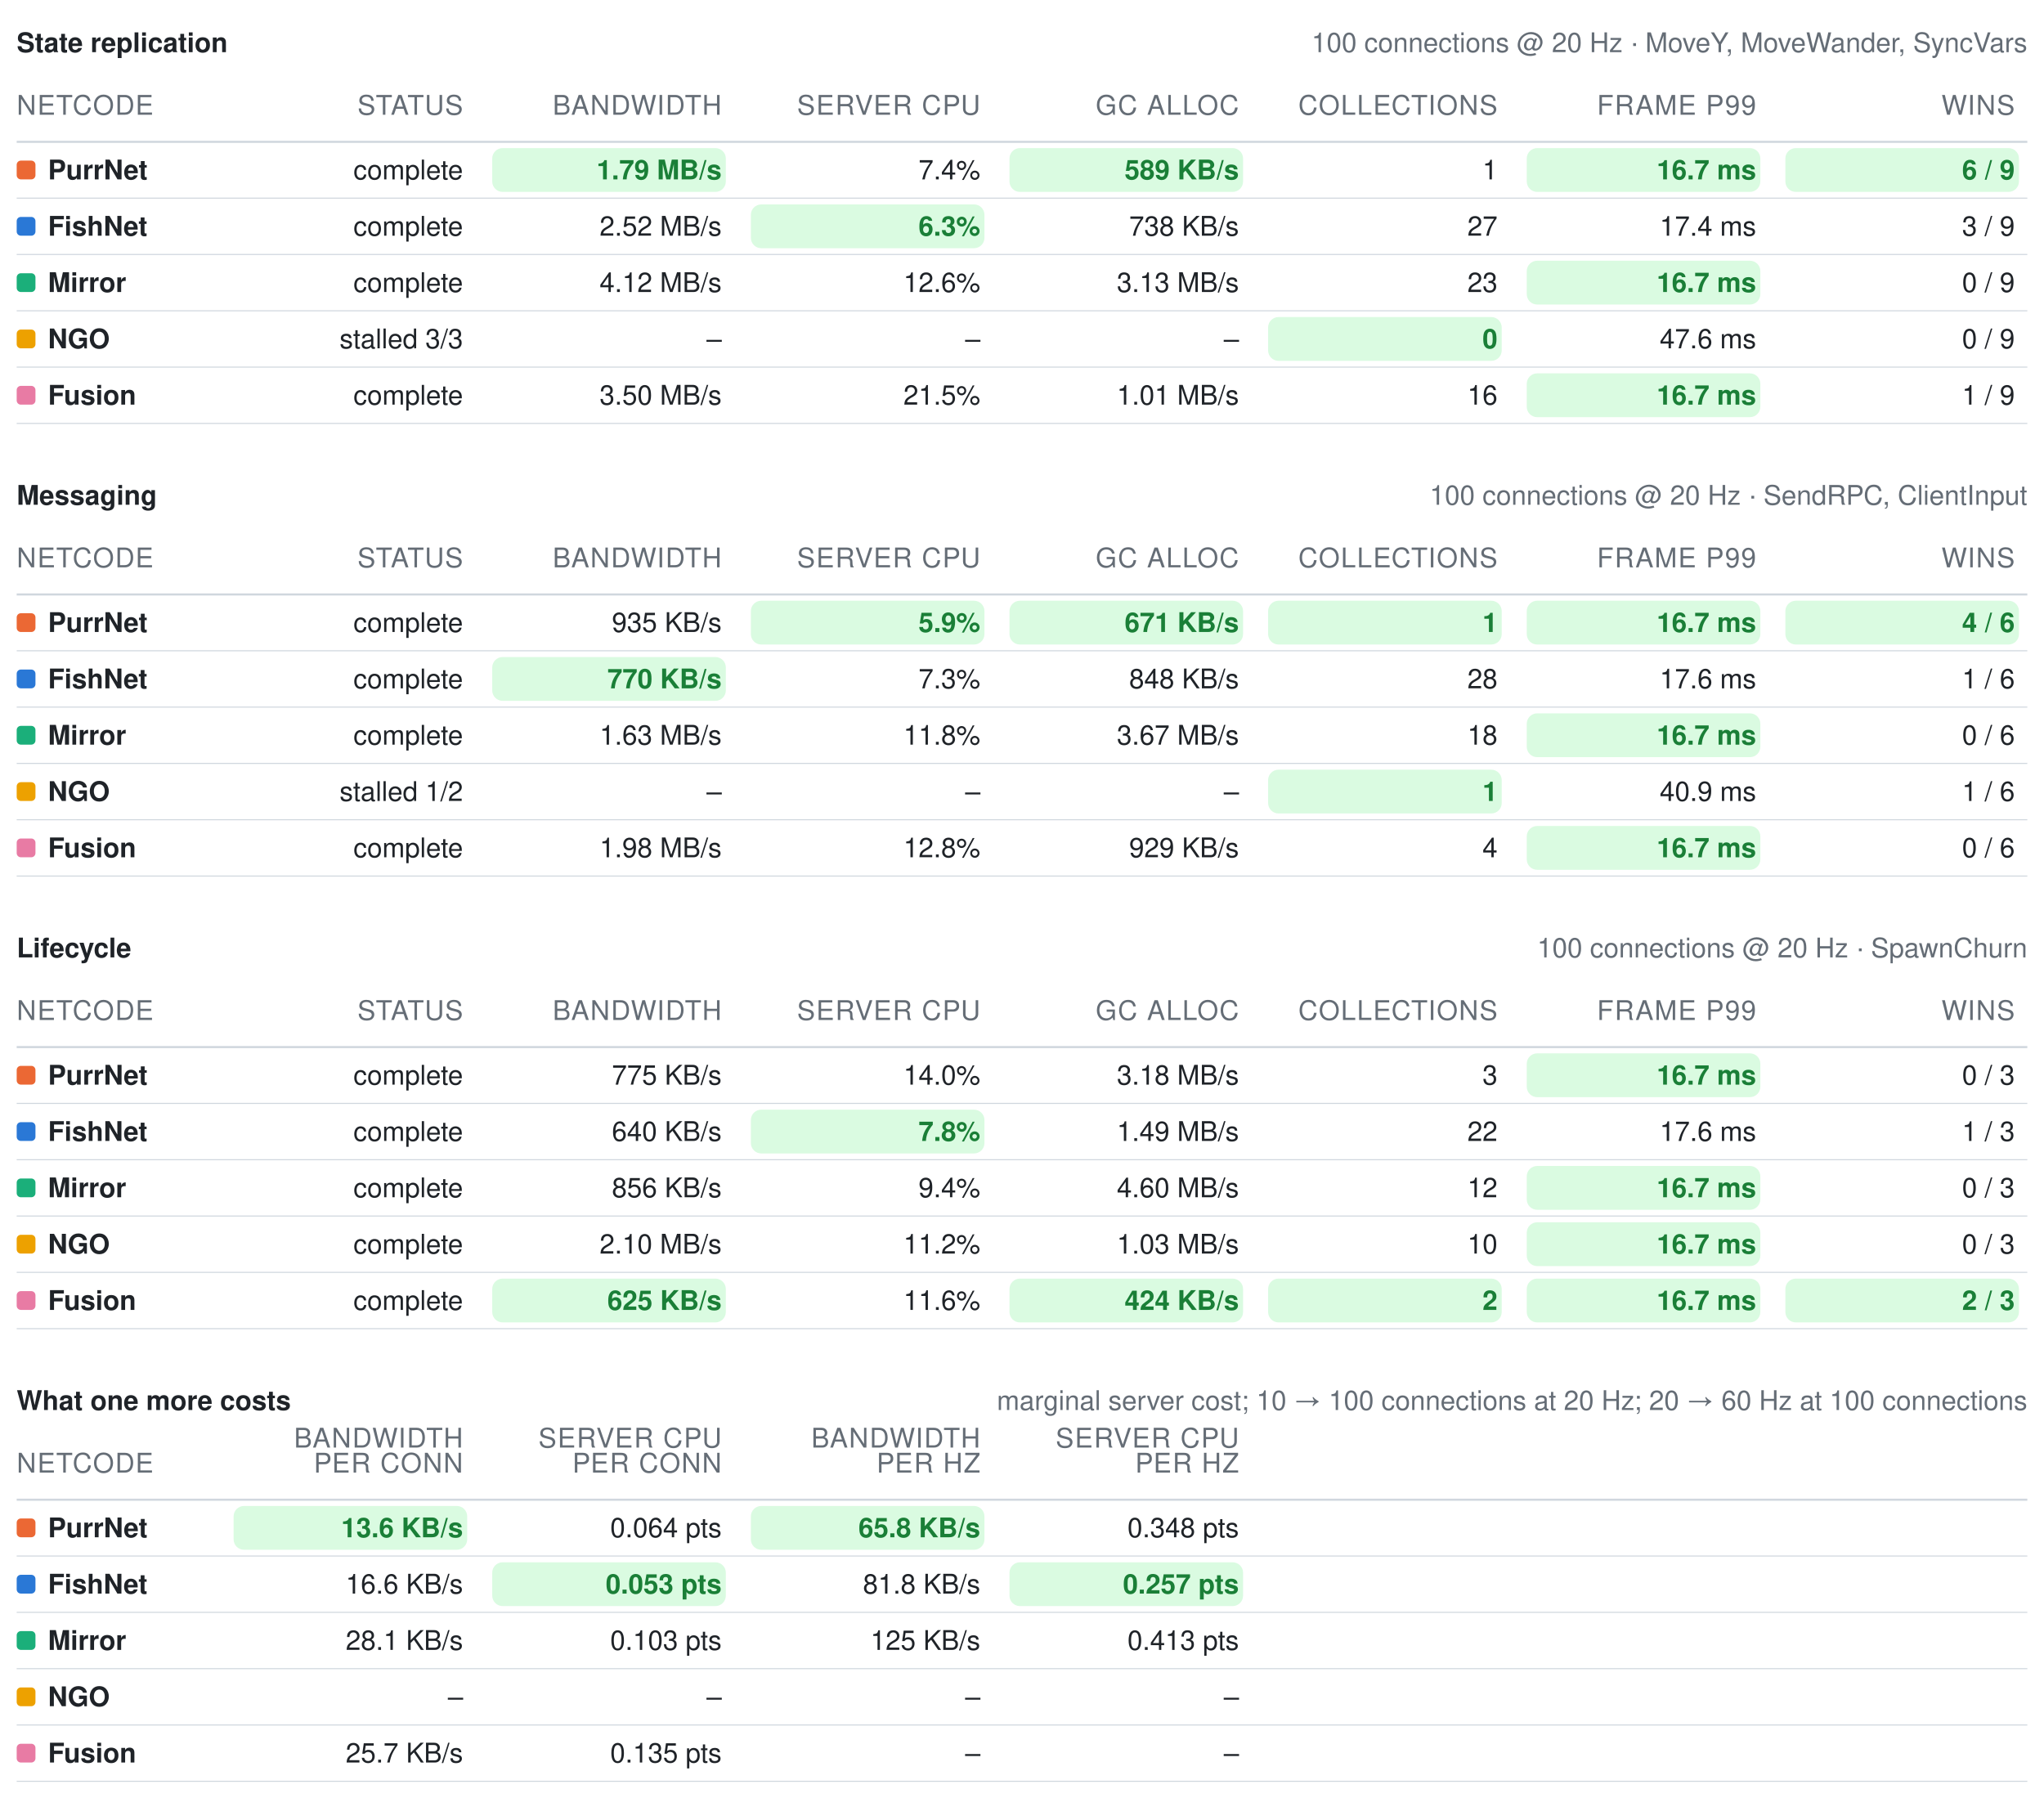
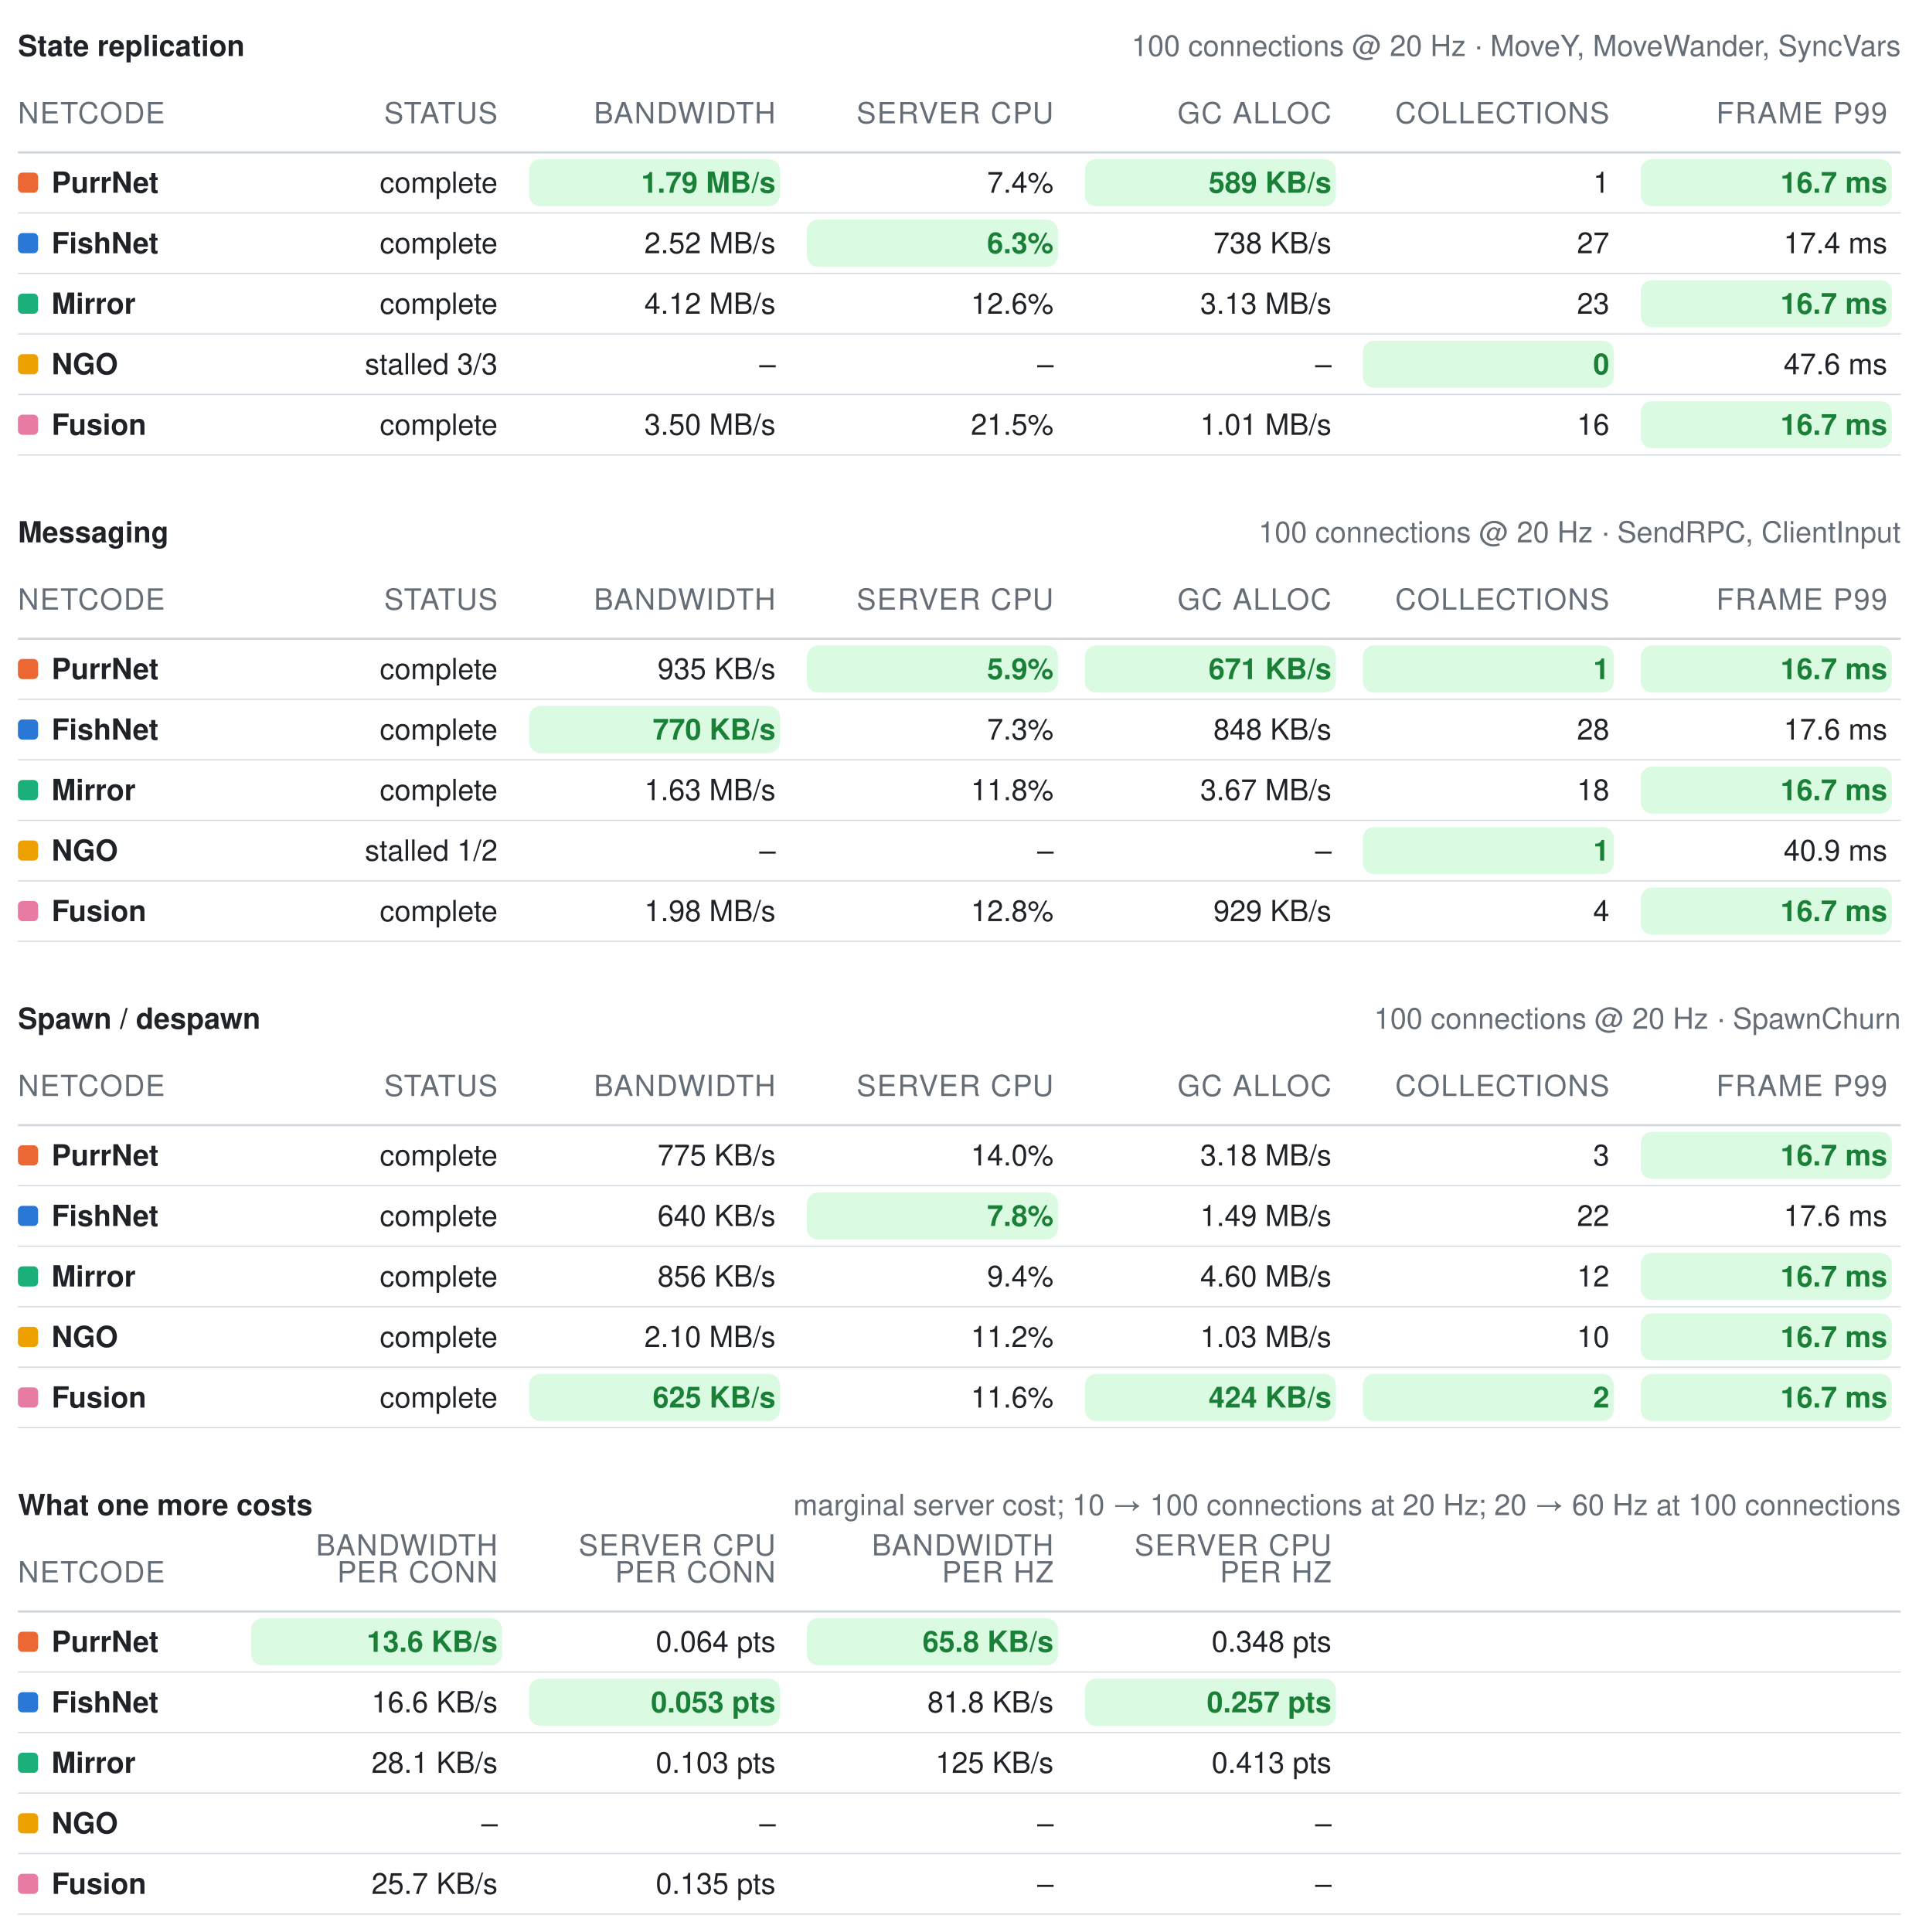
- <svg xmlns="http://www.w3.org/2000/svg" width="980" height="862" viewBox="0 0 980 862" role="img" aria-label="Benchmark summary tables">
+ <svg xmlns="http://www.w3.org/2000/svg" width="856" height="862" viewBox="0 0 856 862" role="img" aria-label="Benchmark summary tables">
  <style>text{font-family:-apple-system, BlinkMacSystemFont, Segoe UI, Helvetica, Arial, sans-serif;font-size:13px;font-variant-numeric:tabular-nums}</style>
  <text x="8" y="25" font-weight="600" fill="#1f2328">State replication</text>
-   <text x="972" y="25" text-anchor="end" fill="#656d76" font-size="12">100 connections @ 20 Hz · MoveY, MoveWander, SyncVars</text>
+   <text x="848" y="25" text-anchor="end" fill="#656d76" font-size="12">100 connections @ 20 Hz · MoveY, MoveWander, SyncVars</text>
  <text x="8" y="55" fill="#656d76" font-size="11" letter-spacing="0.5">NETCODE</text>
  <text x="222" y="55" text-anchor="end" fill="#656d76" font-size="11" letter-spacing="0.5">STATUS</text>
  <text x="346" y="55" text-anchor="end" fill="#656d76" font-size="11" letter-spacing="0.5">BANDWIDTH</text>
  <text x="470" y="55" text-anchor="end" fill="#656d76" font-size="11" letter-spacing="0.5">SERVER CPU</text>
  <text x="594" y="55" text-anchor="end" fill="#656d76" font-size="11" letter-spacing="0.5">GC ALLOC</text>
  <text x="718" y="55" text-anchor="end" fill="#656d76" font-size="11" letter-spacing="0.5">COLLECTIONS</text>
  <text x="842" y="55" text-anchor="end" fill="#656d76" font-size="11" letter-spacing="0.5">FRAME P99</text>
-   <text x="966" y="55" text-anchor="end" fill="#656d76" font-size="11" letter-spacing="0.5">WINS</text>
-   <line x1="8" y1="68" x2="972" y2="68" stroke="#d0d7de" stroke-width="1" />
+   <line x1="8" y1="68" x2="848" y2="68" stroke="#d0d7de" stroke-width="1" />
  <rect x="8" y="77" width="9" height="9" rx="2" fill="#eb6834" />
  <text x="23" y="86" fill="#1f2328" font-weight="600">PurrNet</text>
  <text x="222" y="86" text-anchor="end" fill="#1f2328" font-weight="400">complete</text>
  <rect x="236" y="71" width="112" height="21" rx="5" fill="#dafbe1" />
  <text x="346" y="86" text-anchor="end" fill="#1a7f37" font-weight="600">1.79 MB/s</text>
  <text x="470" y="86" text-anchor="end" fill="#1f2328" font-weight="400">7.4%</text>
  <rect x="484" y="71" width="112" height="21" rx="5" fill="#dafbe1" />
  <text x="594" y="86" text-anchor="end" fill="#1a7f37" font-weight="600">589 KB/s</text>
  <text x="718" y="86" text-anchor="end" fill="#1f2328" font-weight="400">1</text>
  <rect x="732" y="71" width="112" height="21" rx="5" fill="#dafbe1" />
  <text x="842" y="86" text-anchor="end" fill="#1a7f37" font-weight="600">16.7 ms</text>
-   <rect x="856" y="71" width="112" height="21" rx="5" fill="#dafbe1" />
-   <text x="966" y="86" text-anchor="end" fill="#1a7f37" font-weight="600">6 / 9</text>
-   <line x1="8" y1="95" x2="972" y2="95" stroke="#d0d7de" stroke-width="0.5" />
+   <line x1="8" y1="95" x2="848" y2="95" stroke="#d0d7de" stroke-width="0.5" />
  <rect x="8" y="104" width="9" height="9" rx="2" fill="#2a78d6" />
  <text x="23" y="113" fill="#1f2328" font-weight="600">FishNet</text>
  <text x="222" y="113" text-anchor="end" fill="#1f2328" font-weight="400">complete</text>
  <text x="346" y="113" text-anchor="end" fill="#1f2328" font-weight="400">2.52 MB/s</text>
  <rect x="360" y="98" width="112" height="21" rx="5" fill="#dafbe1" />
  <text x="470" y="113" text-anchor="end" fill="#1a7f37" font-weight="600">6.3%</text>
  <text x="594" y="113" text-anchor="end" fill="#1f2328" font-weight="400">738 KB/s</text>
  <text x="718" y="113" text-anchor="end" fill="#1f2328" font-weight="400">27</text>
  <text x="842" y="113" text-anchor="end" fill="#1f2328" font-weight="400">17.4 ms</text>
-   <text x="966" y="113" text-anchor="end" fill="#1f2328" font-weight="400">3 / 9</text>
-   <line x1="8" y1="122" x2="972" y2="122" stroke="#d0d7de" stroke-width="0.5" />
+   <line x1="8" y1="122" x2="848" y2="122" stroke="#d0d7de" stroke-width="0.5" />
  <rect x="8" y="131" width="9" height="9" rx="2" fill="#1baf7a" />
  <text x="23" y="140" fill="#1f2328" font-weight="600">Mirror</text>
  <text x="222" y="140" text-anchor="end" fill="#1f2328" font-weight="400">complete</text>
  <text x="346" y="140" text-anchor="end" fill="#1f2328" font-weight="400">4.12 MB/s</text>
  <text x="470" y="140" text-anchor="end" fill="#1f2328" font-weight="400">12.6%</text>
  <text x="594" y="140" text-anchor="end" fill="#1f2328" font-weight="400">3.13 MB/s</text>
  <text x="718" y="140" text-anchor="end" fill="#1f2328" font-weight="400">23</text>
  <rect x="732" y="125" width="112" height="21" rx="5" fill="#dafbe1" />
  <text x="842" y="140" text-anchor="end" fill="#1a7f37" font-weight="600">16.7 ms</text>
-   <text x="966" y="140" text-anchor="end" fill="#1f2328" font-weight="400">0 / 9</text>
-   <line x1="8" y1="149" x2="972" y2="149" stroke="#d0d7de" stroke-width="0.5" />
+   <line x1="8" y1="149" x2="848" y2="149" stroke="#d0d7de" stroke-width="0.5" />
  <rect x="8" y="158" width="9" height="9" rx="2" fill="#eda100" />
  <text x="23" y="167" fill="#1f2328" font-weight="600">NGO</text>
  <text x="222" y="167" text-anchor="end" fill="#1f2328" font-weight="400">stalled 3/3</text>
  <text x="346" y="167" text-anchor="end" fill="#1f2328" font-weight="400">–</text>
  <text x="470" y="167" text-anchor="end" fill="#1f2328" font-weight="400">–</text>
  <text x="594" y="167" text-anchor="end" fill="#1f2328" font-weight="400">–</text>
  <rect x="608" y="152" width="112" height="21" rx="5" fill="#dafbe1" />
  <text x="718" y="167" text-anchor="end" fill="#1a7f37" font-weight="600">0</text>
  <text x="842" y="167" text-anchor="end" fill="#1f2328" font-weight="400">47.6 ms</text>
-   <text x="966" y="167" text-anchor="end" fill="#1f2328" font-weight="400">0 / 9</text>
-   <line x1="8" y1="176" x2="972" y2="176" stroke="#d0d7de" stroke-width="0.5" />
+   <line x1="8" y1="176" x2="848" y2="176" stroke="#d0d7de" stroke-width="0.5" />
  <rect x="8" y="185" width="9" height="9" rx="2" fill="#e87ba4" />
  <text x="23" y="194" fill="#1f2328" font-weight="600">Fusion</text>
  <text x="222" y="194" text-anchor="end" fill="#1f2328" font-weight="400">complete</text>
  <text x="346" y="194" text-anchor="end" fill="#1f2328" font-weight="400">3.50 MB/s</text>
  <text x="470" y="194" text-anchor="end" fill="#1f2328" font-weight="400">21.5%</text>
  <text x="594" y="194" text-anchor="end" fill="#1f2328" font-weight="400">1.01 MB/s</text>
  <text x="718" y="194" text-anchor="end" fill="#1f2328" font-weight="400">16</text>
  <rect x="732" y="179" width="112" height="21" rx="5" fill="#dafbe1" />
  <text x="842" y="194" text-anchor="end" fill="#1a7f37" font-weight="600">16.7 ms</text>
-   <text x="966" y="194" text-anchor="end" fill="#1f2328" font-weight="400">1 / 9</text>
-   <line x1="8" y1="203" x2="972" y2="203" stroke="#d0d7de" stroke-width="0.5" />
+   <line x1="8" y1="203" x2="848" y2="203" stroke="#d0d7de" stroke-width="0.5" />
  <text x="8" y="242" font-weight="600" fill="#1f2328">Messaging</text>
-   <text x="972" y="242" text-anchor="end" fill="#656d76" font-size="12">100 connections @ 20 Hz · SendRPC, ClientInput</text>
+   <text x="848" y="242" text-anchor="end" fill="#656d76" font-size="12">100 connections @ 20 Hz · SendRPC, ClientInput</text>
  <text x="8" y="272" fill="#656d76" font-size="11" letter-spacing="0.5">NETCODE</text>
  <text x="222" y="272" text-anchor="end" fill="#656d76" font-size="11" letter-spacing="0.5">STATUS</text>
  <text x="346" y="272" text-anchor="end" fill="#656d76" font-size="11" letter-spacing="0.5">BANDWIDTH</text>
  <text x="470" y="272" text-anchor="end" fill="#656d76" font-size="11" letter-spacing="0.5">SERVER CPU</text>
  <text x="594" y="272" text-anchor="end" fill="#656d76" font-size="11" letter-spacing="0.5">GC ALLOC</text>
  <text x="718" y="272" text-anchor="end" fill="#656d76" font-size="11" letter-spacing="0.5">COLLECTIONS</text>
  <text x="842" y="272" text-anchor="end" fill="#656d76" font-size="11" letter-spacing="0.5">FRAME P99</text>
-   <text x="966" y="272" text-anchor="end" fill="#656d76" font-size="11" letter-spacing="0.5">WINS</text>
-   <line x1="8" y1="285" x2="972" y2="285" stroke="#d0d7de" stroke-width="1" />
+   <line x1="8" y1="285" x2="848" y2="285" stroke="#d0d7de" stroke-width="1" />
  <rect x="8" y="294" width="9" height="9" rx="2" fill="#eb6834" />
  <text x="23" y="303" fill="#1f2328" font-weight="600">PurrNet</text>
  <text x="222" y="303" text-anchor="end" fill="#1f2328" font-weight="400">complete</text>
  <text x="346" y="303" text-anchor="end" fill="#1f2328" font-weight="400">935 KB/s</text>
  <rect x="360" y="288" width="112" height="21" rx="5" fill="#dafbe1" />
  <text x="470" y="303" text-anchor="end" fill="#1a7f37" font-weight="600">5.9%</text>
  <rect x="484" y="288" width="112" height="21" rx="5" fill="#dafbe1" />
  <text x="594" y="303" text-anchor="end" fill="#1a7f37" font-weight="600">671 KB/s</text>
  <rect x="608" y="288" width="112" height="21" rx="5" fill="#dafbe1" />
  <text x="718" y="303" text-anchor="end" fill="#1a7f37" font-weight="600">1</text>
  <rect x="732" y="288" width="112" height="21" rx="5" fill="#dafbe1" />
  <text x="842" y="303" text-anchor="end" fill="#1a7f37" font-weight="600">16.7 ms</text>
-   <rect x="856" y="288" width="112" height="21" rx="5" fill="#dafbe1" />
-   <text x="966" y="303" text-anchor="end" fill="#1a7f37" font-weight="600">4 / 6</text>
-   <line x1="8" y1="312" x2="972" y2="312" stroke="#d0d7de" stroke-width="0.5" />
+   <line x1="8" y1="312" x2="848" y2="312" stroke="#d0d7de" stroke-width="0.5" />
  <rect x="8" y="321" width="9" height="9" rx="2" fill="#2a78d6" />
  <text x="23" y="330" fill="#1f2328" font-weight="600">FishNet</text>
  <text x="222" y="330" text-anchor="end" fill="#1f2328" font-weight="400">complete</text>
  <rect x="236" y="315" width="112" height="21" rx="5" fill="#dafbe1" />
  <text x="346" y="330" text-anchor="end" fill="#1a7f37" font-weight="600">770 KB/s</text>
  <text x="470" y="330" text-anchor="end" fill="#1f2328" font-weight="400">7.3%</text>
  <text x="594" y="330" text-anchor="end" fill="#1f2328" font-weight="400">848 KB/s</text>
  <text x="718" y="330" text-anchor="end" fill="#1f2328" font-weight="400">28</text>
  <text x="842" y="330" text-anchor="end" fill="#1f2328" font-weight="400">17.6 ms</text>
-   <text x="966" y="330" text-anchor="end" fill="#1f2328" font-weight="400">1 / 6</text>
-   <line x1="8" y1="339" x2="972" y2="339" stroke="#d0d7de" stroke-width="0.5" />
+   <line x1="8" y1="339" x2="848" y2="339" stroke="#d0d7de" stroke-width="0.5" />
  <rect x="8" y="348" width="9" height="9" rx="2" fill="#1baf7a" />
  <text x="23" y="357" fill="#1f2328" font-weight="600">Mirror</text>
  <text x="222" y="357" text-anchor="end" fill="#1f2328" font-weight="400">complete</text>
  <text x="346" y="357" text-anchor="end" fill="#1f2328" font-weight="400">1.63 MB/s</text>
  <text x="470" y="357" text-anchor="end" fill="#1f2328" font-weight="400">11.8%</text>
  <text x="594" y="357" text-anchor="end" fill="#1f2328" font-weight="400">3.67 MB/s</text>
  <text x="718" y="357" text-anchor="end" fill="#1f2328" font-weight="400">18</text>
  <rect x="732" y="342" width="112" height="21" rx="5" fill="#dafbe1" />
  <text x="842" y="357" text-anchor="end" fill="#1a7f37" font-weight="600">16.7 ms</text>
-   <text x="966" y="357" text-anchor="end" fill="#1f2328" font-weight="400">0 / 6</text>
-   <line x1="8" y1="366" x2="972" y2="366" stroke="#d0d7de" stroke-width="0.5" />
+   <line x1="8" y1="366" x2="848" y2="366" stroke="#d0d7de" stroke-width="0.5" />
  <rect x="8" y="375" width="9" height="9" rx="2" fill="#eda100" />
  <text x="23" y="384" fill="#1f2328" font-weight="600">NGO</text>
  <text x="222" y="384" text-anchor="end" fill="#1f2328" font-weight="400">stalled 1/2</text>
  <text x="346" y="384" text-anchor="end" fill="#1f2328" font-weight="400">–</text>
  <text x="470" y="384" text-anchor="end" fill="#1f2328" font-weight="400">–</text>
  <text x="594" y="384" text-anchor="end" fill="#1f2328" font-weight="400">–</text>
  <rect x="608" y="369" width="112" height="21" rx="5" fill="#dafbe1" />
  <text x="718" y="384" text-anchor="end" fill="#1a7f37" font-weight="600">1</text>
  <text x="842" y="384" text-anchor="end" fill="#1f2328" font-weight="400">40.9 ms</text>
-   <text x="966" y="384" text-anchor="end" fill="#1f2328" font-weight="400">1 / 6</text>
-   <line x1="8" y1="393" x2="972" y2="393" stroke="#d0d7de" stroke-width="0.5" />
+   <line x1="8" y1="393" x2="848" y2="393" stroke="#d0d7de" stroke-width="0.5" />
  <rect x="8" y="402" width="9" height="9" rx="2" fill="#e87ba4" />
  <text x="23" y="411" fill="#1f2328" font-weight="600">Fusion</text>
  <text x="222" y="411" text-anchor="end" fill="#1f2328" font-weight="400">complete</text>
  <text x="346" y="411" text-anchor="end" fill="#1f2328" font-weight="400">1.98 MB/s</text>
  <text x="470" y="411" text-anchor="end" fill="#1f2328" font-weight="400">12.8%</text>
  <text x="594" y="411" text-anchor="end" fill="#1f2328" font-weight="400">929 KB/s</text>
  <text x="718" y="411" text-anchor="end" fill="#1f2328" font-weight="400">4</text>
  <rect x="732" y="396" width="112" height="21" rx="5" fill="#dafbe1" />
  <text x="842" y="411" text-anchor="end" fill="#1a7f37" font-weight="600">16.7 ms</text>
-   <text x="966" y="411" text-anchor="end" fill="#1f2328" font-weight="400">0 / 6</text>
-   <line x1="8" y1="420" x2="972" y2="420" stroke="#d0d7de" stroke-width="0.5" />
-   <text x="8" y="459" font-weight="600" fill="#1f2328">Lifecycle</text>
-   <text x="972" y="459" text-anchor="end" fill="#656d76" font-size="12">100 connections @ 20 Hz · SpawnChurn</text>
+   <line x1="8" y1="420" x2="848" y2="420" stroke="#d0d7de" stroke-width="0.5" />
+   <text x="8" y="459" font-weight="600" fill="#1f2328">Spawn / despawn</text>
+   <text x="848" y="459" text-anchor="end" fill="#656d76" font-size="12">100 connections @ 20 Hz · SpawnChurn</text>
  <text x="8" y="489" fill="#656d76" font-size="11" letter-spacing="0.5">NETCODE</text>
  <text x="222" y="489" text-anchor="end" fill="#656d76" font-size="11" letter-spacing="0.5">STATUS</text>
  <text x="346" y="489" text-anchor="end" fill="#656d76" font-size="11" letter-spacing="0.5">BANDWIDTH</text>
  <text x="470" y="489" text-anchor="end" fill="#656d76" font-size="11" letter-spacing="0.5">SERVER CPU</text>
  <text x="594" y="489" text-anchor="end" fill="#656d76" font-size="11" letter-spacing="0.5">GC ALLOC</text>
  <text x="718" y="489" text-anchor="end" fill="#656d76" font-size="11" letter-spacing="0.5">COLLECTIONS</text>
  <text x="842" y="489" text-anchor="end" fill="#656d76" font-size="11" letter-spacing="0.5">FRAME P99</text>
-   <text x="966" y="489" text-anchor="end" fill="#656d76" font-size="11" letter-spacing="0.5">WINS</text>
-   <line x1="8" y1="502" x2="972" y2="502" stroke="#d0d7de" stroke-width="1" />
+   <line x1="8" y1="502" x2="848" y2="502" stroke="#d0d7de" stroke-width="1" />
  <rect x="8" y="511" width="9" height="9" rx="2" fill="#eb6834" />
  <text x="23" y="520" fill="#1f2328" font-weight="600">PurrNet</text>
  <text x="222" y="520" text-anchor="end" fill="#1f2328" font-weight="400">complete</text>
  <text x="346" y="520" text-anchor="end" fill="#1f2328" font-weight="400">775 KB/s</text>
  <text x="470" y="520" text-anchor="end" fill="#1f2328" font-weight="400">14.0%</text>
  <text x="594" y="520" text-anchor="end" fill="#1f2328" font-weight="400">3.18 MB/s</text>
  <text x="718" y="520" text-anchor="end" fill="#1f2328" font-weight="400">3</text>
  <rect x="732" y="505" width="112" height="21" rx="5" fill="#dafbe1" />
  <text x="842" y="520" text-anchor="end" fill="#1a7f37" font-weight="600">16.7 ms</text>
-   <text x="966" y="520" text-anchor="end" fill="#1f2328" font-weight="400">0 / 3</text>
-   <line x1="8" y1="529" x2="972" y2="529" stroke="#d0d7de" stroke-width="0.5" />
+   <line x1="8" y1="529" x2="848" y2="529" stroke="#d0d7de" stroke-width="0.5" />
  <rect x="8" y="538" width="9" height="9" rx="2" fill="#2a78d6" />
  <text x="23" y="547" fill="#1f2328" font-weight="600">FishNet</text>
  <text x="222" y="547" text-anchor="end" fill="#1f2328" font-weight="400">complete</text>
  <text x="346" y="547" text-anchor="end" fill="#1f2328" font-weight="400">640 KB/s</text>
  <rect x="360" y="532" width="112" height="21" rx="5" fill="#dafbe1" />
  <text x="470" y="547" text-anchor="end" fill="#1a7f37" font-weight="600">7.8%</text>
  <text x="594" y="547" text-anchor="end" fill="#1f2328" font-weight="400">1.49 MB/s</text>
  <text x="718" y="547" text-anchor="end" fill="#1f2328" font-weight="400">22</text>
  <text x="842" y="547" text-anchor="end" fill="#1f2328" font-weight="400">17.6 ms</text>
-   <text x="966" y="547" text-anchor="end" fill="#1f2328" font-weight="400">1 / 3</text>
-   <line x1="8" y1="556" x2="972" y2="556" stroke="#d0d7de" stroke-width="0.5" />
+   <line x1="8" y1="556" x2="848" y2="556" stroke="#d0d7de" stroke-width="0.5" />
  <rect x="8" y="565" width="9" height="9" rx="2" fill="#1baf7a" />
  <text x="23" y="574" fill="#1f2328" font-weight="600">Mirror</text>
  <text x="222" y="574" text-anchor="end" fill="#1f2328" font-weight="400">complete</text>
  <text x="346" y="574" text-anchor="end" fill="#1f2328" font-weight="400">856 KB/s</text>
  <text x="470" y="574" text-anchor="end" fill="#1f2328" font-weight="400">9.4%</text>
  <text x="594" y="574" text-anchor="end" fill="#1f2328" font-weight="400">4.60 MB/s</text>
  <text x="718" y="574" text-anchor="end" fill="#1f2328" font-weight="400">12</text>
  <rect x="732" y="559" width="112" height="21" rx="5" fill="#dafbe1" />
  <text x="842" y="574" text-anchor="end" fill="#1a7f37" font-weight="600">16.7 ms</text>
-   <text x="966" y="574" text-anchor="end" fill="#1f2328" font-weight="400">0 / 3</text>
-   <line x1="8" y1="583" x2="972" y2="583" stroke="#d0d7de" stroke-width="0.5" />
+   <line x1="8" y1="583" x2="848" y2="583" stroke="#d0d7de" stroke-width="0.5" />
  <rect x="8" y="592" width="9" height="9" rx="2" fill="#eda100" />
  <text x="23" y="601" fill="#1f2328" font-weight="600">NGO</text>
  <text x="222" y="601" text-anchor="end" fill="#1f2328" font-weight="400">complete</text>
  <text x="346" y="601" text-anchor="end" fill="#1f2328" font-weight="400">2.10 MB/s</text>
  <text x="470" y="601" text-anchor="end" fill="#1f2328" font-weight="400">11.2%</text>
  <text x="594" y="601" text-anchor="end" fill="#1f2328" font-weight="400">1.03 MB/s</text>
  <text x="718" y="601" text-anchor="end" fill="#1f2328" font-weight="400">10</text>
  <rect x="732" y="586" width="112" height="21" rx="5" fill="#dafbe1" />
  <text x="842" y="601" text-anchor="end" fill="#1a7f37" font-weight="600">16.7 ms</text>
-   <text x="966" y="601" text-anchor="end" fill="#1f2328" font-weight="400">0 / 3</text>
-   <line x1="8" y1="610" x2="972" y2="610" stroke="#d0d7de" stroke-width="0.5" />
+   <line x1="8" y1="610" x2="848" y2="610" stroke="#d0d7de" stroke-width="0.5" />
  <rect x="8" y="619" width="9" height="9" rx="2" fill="#e87ba4" />
  <text x="23" y="628" fill="#1f2328" font-weight="600">Fusion</text>
  <text x="222" y="628" text-anchor="end" fill="#1f2328" font-weight="400">complete</text>
  <rect x="236" y="613" width="112" height="21" rx="5" fill="#dafbe1" />
  <text x="346" y="628" text-anchor="end" fill="#1a7f37" font-weight="600">625 KB/s</text>
  <text x="470" y="628" text-anchor="end" fill="#1f2328" font-weight="400">11.6%</text>
  <rect x="484" y="613" width="112" height="21" rx="5" fill="#dafbe1" />
  <text x="594" y="628" text-anchor="end" fill="#1a7f37" font-weight="600">424 KB/s</text>
  <rect x="608" y="613" width="112" height="21" rx="5" fill="#dafbe1" />
  <text x="718" y="628" text-anchor="end" fill="#1a7f37" font-weight="600">2</text>
  <rect x="732" y="613" width="112" height="21" rx="5" fill="#dafbe1" />
  <text x="842" y="628" text-anchor="end" fill="#1a7f37" font-weight="600">16.7 ms</text>
-   <rect x="856" y="613" width="112" height="21" rx="5" fill="#dafbe1" />
-   <text x="966" y="628" text-anchor="end" fill="#1a7f37" font-weight="600">2 / 3</text>
-   <line x1="8" y1="637" x2="972" y2="637" stroke="#d0d7de" stroke-width="0.5" />
+   <line x1="8" y1="637" x2="848" y2="637" stroke="#d0d7de" stroke-width="0.5" />
  <text x="8" y="676" font-weight="600" fill="#1f2328">What one more costs</text>
-   <text x="972" y="676" text-anchor="end" fill="#656d76" font-size="12">marginal server cost; 10 → 100 connections at 20 Hz; 20 → 60 Hz at 100 connections</text>
+   <text x="848" y="676" text-anchor="end" fill="#656d76" font-size="12">marginal server cost; 10 → 100 connections at 20 Hz; 20 → 60 Hz at 100 connections</text>
  <text x="8" y="706" fill="#656d76" font-size="11" letter-spacing="0.5">NETCODE</text>
  <text x="222" y="694" text-anchor="end" fill="#656d76" font-size="11" letter-spacing="0.5">BANDWIDTH</text>
  <text x="222" y="706" text-anchor="end" fill="#656d76" font-size="11" letter-spacing="0.5">PER CONN</text>
  <text x="346" y="694" text-anchor="end" fill="#656d76" font-size="11" letter-spacing="0.5">SERVER CPU</text>
  <text x="346" y="706" text-anchor="end" fill="#656d76" font-size="11" letter-spacing="0.5">PER CONN</text>
  <text x="470" y="694" text-anchor="end" fill="#656d76" font-size="11" letter-spacing="0.5">BANDWIDTH</text>
  <text x="470" y="706" text-anchor="end" fill="#656d76" font-size="11" letter-spacing="0.5">PER HZ</text>
  <text x="594" y="694" text-anchor="end" fill="#656d76" font-size="11" letter-spacing="0.5">SERVER CPU</text>
  <text x="594" y="706" text-anchor="end" fill="#656d76" font-size="11" letter-spacing="0.5">PER HZ</text>
-   <line x1="8" y1="719" x2="972" y2="719" stroke="#d0d7de" stroke-width="1" />
+   <line x1="8" y1="719" x2="848" y2="719" stroke="#d0d7de" stroke-width="1" />
  <rect x="8" y="728" width="9" height="9" rx="2" fill="#eb6834" />
  <text x="23" y="737" fill="#1f2328" font-weight="600">PurrNet</text>
  <rect x="112" y="722" width="112" height="21" rx="5" fill="#dafbe1" />
  <text x="222" y="737" text-anchor="end" fill="#1a7f37" font-weight="600">13.6 KB/s</text>
  <text x="346" y="737" text-anchor="end" fill="#1f2328" font-weight="400">0.064 pts</text>
  <rect x="360" y="722" width="112" height="21" rx="5" fill="#dafbe1" />
  <text x="470" y="737" text-anchor="end" fill="#1a7f37" font-weight="600">65.8 KB/s</text>
  <text x="594" y="737" text-anchor="end" fill="#1f2328" font-weight="400">0.348 pts</text>
-   <line x1="8" y1="746" x2="972" y2="746" stroke="#d0d7de" stroke-width="0.5" />
+   <line x1="8" y1="746" x2="848" y2="746" stroke="#d0d7de" stroke-width="0.5" />
  <rect x="8" y="755" width="9" height="9" rx="2" fill="#2a78d6" />
  <text x="23" y="764" fill="#1f2328" font-weight="600">FishNet</text>
  <text x="222" y="764" text-anchor="end" fill="#1f2328" font-weight="400">16.6 KB/s</text>
  <rect x="236" y="749" width="112" height="21" rx="5" fill="#dafbe1" />
  <text x="346" y="764" text-anchor="end" fill="#1a7f37" font-weight="600">0.053 pts</text>
  <text x="470" y="764" text-anchor="end" fill="#1f2328" font-weight="400">81.8 KB/s</text>
  <rect x="484" y="749" width="112" height="21" rx="5" fill="#dafbe1" />
  <text x="594" y="764" text-anchor="end" fill="#1a7f37" font-weight="600">0.257 pts</text>
-   <line x1="8" y1="773" x2="972" y2="773" stroke="#d0d7de" stroke-width="0.5" />
+   <line x1="8" y1="773" x2="848" y2="773" stroke="#d0d7de" stroke-width="0.5" />
  <rect x="8" y="782" width="9" height="9" rx="2" fill="#1baf7a" />
  <text x="23" y="791" fill="#1f2328" font-weight="600">Mirror</text>
  <text x="222" y="791" text-anchor="end" fill="#1f2328" font-weight="400">28.1 KB/s</text>
  <text x="346" y="791" text-anchor="end" fill="#1f2328" font-weight="400">0.103 pts</text>
  <text x="470" y="791" text-anchor="end" fill="#1f2328" font-weight="400">125 KB/s</text>
  <text x="594" y="791" text-anchor="end" fill="#1f2328" font-weight="400">0.413 pts</text>
-   <line x1="8" y1="800" x2="972" y2="800" stroke="#d0d7de" stroke-width="0.5" />
+   <line x1="8" y1="800" x2="848" y2="800" stroke="#d0d7de" stroke-width="0.5" />
  <rect x="8" y="809" width="9" height="9" rx="2" fill="#eda100" />
  <text x="23" y="818" fill="#1f2328" font-weight="600">NGO</text>
  <text x="222" y="818" text-anchor="end" fill="#1f2328" font-weight="400">–</text>
  <text x="346" y="818" text-anchor="end" fill="#1f2328" font-weight="400">–</text>
  <text x="470" y="818" text-anchor="end" fill="#1f2328" font-weight="400">–</text>
  <text x="594" y="818" text-anchor="end" fill="#1f2328" font-weight="400">–</text>
-   <line x1="8" y1="827" x2="972" y2="827" stroke="#d0d7de" stroke-width="0.5" />
+   <line x1="8" y1="827" x2="848" y2="827" stroke="#d0d7de" stroke-width="0.5" />
  <rect x="8" y="836" width="9" height="9" rx="2" fill="#e87ba4" />
  <text x="23" y="845" fill="#1f2328" font-weight="600">Fusion</text>
  <text x="222" y="845" text-anchor="end" fill="#1f2328" font-weight="400">25.7 KB/s</text>
  <text x="346" y="845" text-anchor="end" fill="#1f2328" font-weight="400">0.135 pts</text>
  <text x="470" y="845" text-anchor="end" fill="#1f2328" font-weight="400">–</text>
  <text x="594" y="845" text-anchor="end" fill="#1f2328" font-weight="400">–</text>
-   <line x1="8" y1="854" x2="972" y2="854" stroke="#d0d7de" stroke-width="0.5" />
+   <line x1="8" y1="854" x2="848" y2="854" stroke="#d0d7de" stroke-width="0.5" />
</svg>
